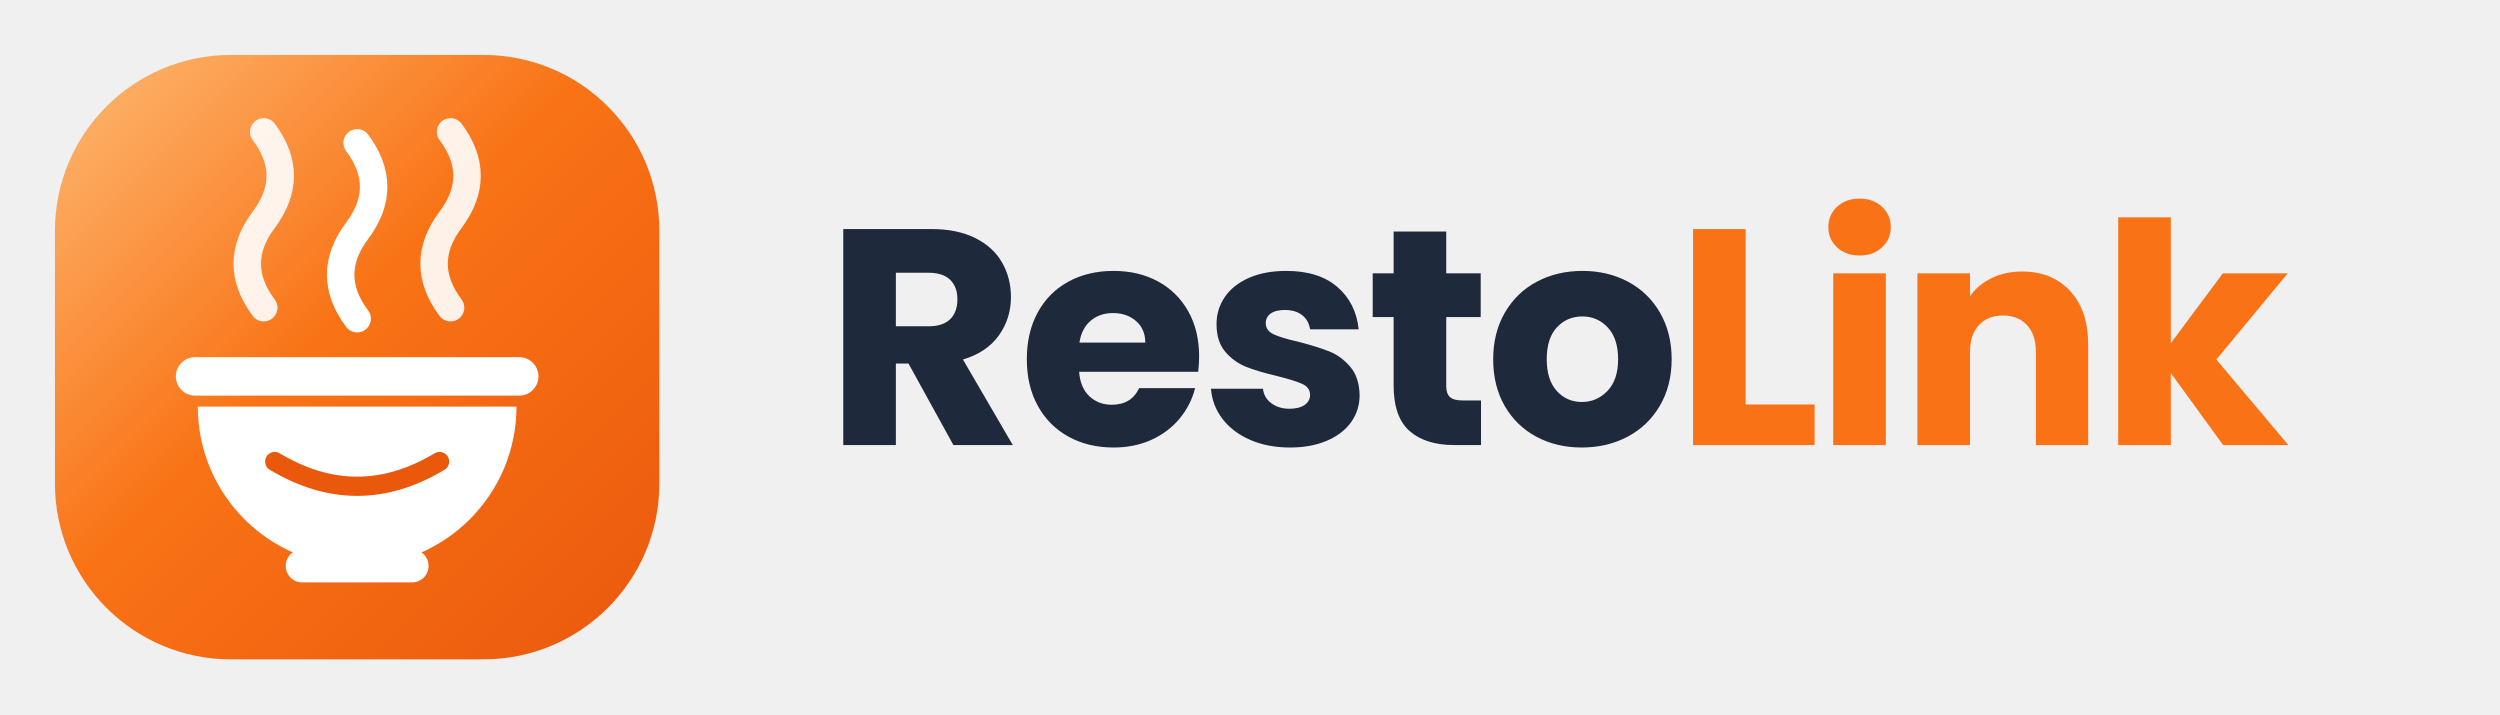
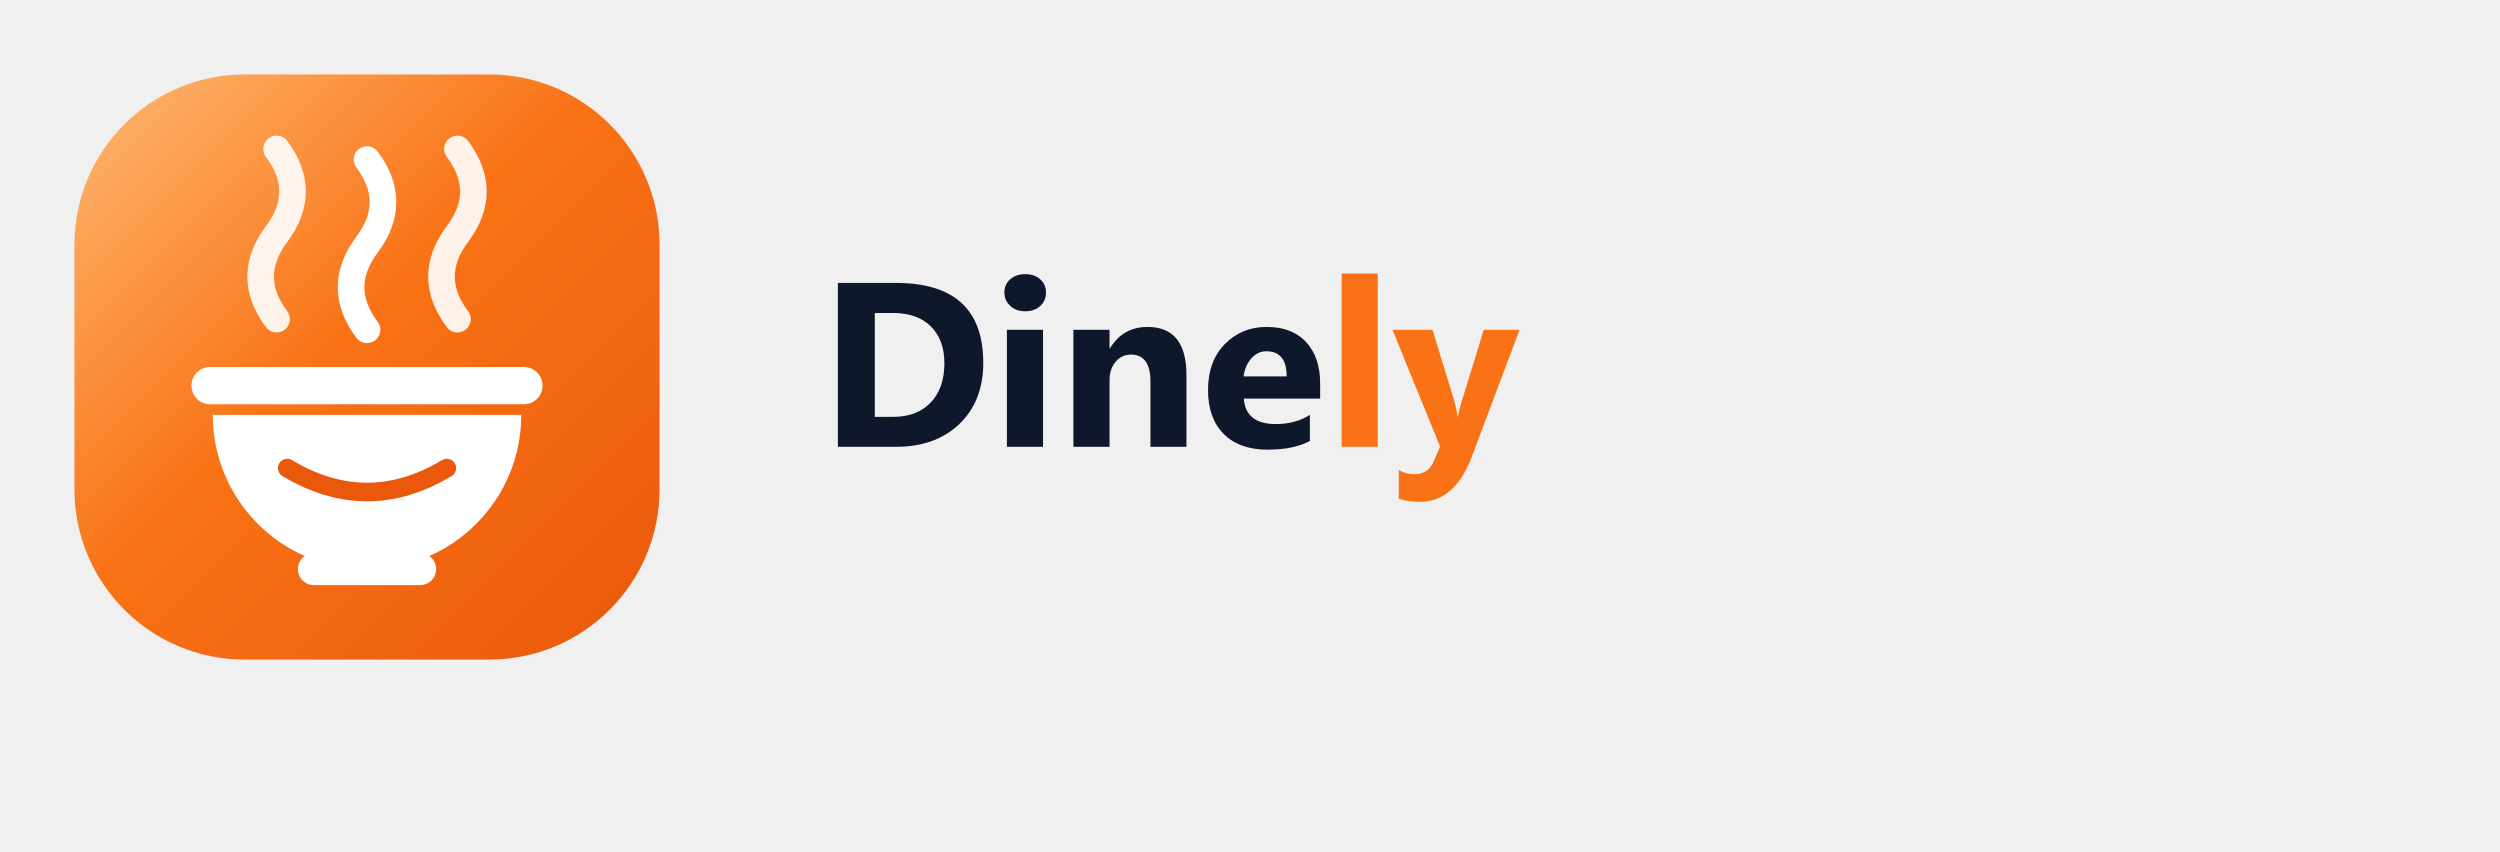
- <svg xmlns="http://www.w3.org/2000/svg" viewBox="-10 -10 455 130" width="455" height="130">
+ <svg xmlns="http://www.w3.org/2000/svg" viewBox="-14 -14 470 160" width="470" height="160">
  <defs>
    <linearGradient id="og" x1="0" y1="0" x2="1" y2="1">
      <stop offset="0" stop-color="#FDBA74" />
      <stop offset="0.45" stop-color="#F97316" />
      <stop offset="1" stop-color="#EA580C" />
    </linearGradient>
  </defs>
  <g>
    <rect width="110" height="110" rx="32" fill="url(#og)" />
    <path d="M38 46 Q32 38 38 30 Q44 22 38 14" fill="none" stroke="#fff" stroke-width="5" stroke-linecap="round" opacity="0.9" />
    <path d="M55 48 Q49 40 55 32 Q61 24 55 16" fill="none" stroke="#fff" stroke-width="5" stroke-linecap="round" />
    <path d="M72 46 Q66 38 72 30 Q78 22 72 14" fill="none" stroke="#fff" stroke-width="5" stroke-linecap="round" opacity="0.9" />
    <rect x="22" y="55" width="66" height="7" rx="3.5" fill="#fff" />
    <path d="M26 64 H84 A29 29 0 0 1 26 64 Z" fill="#fff" />
    <rect x="42" y="90" width="26" height="6" rx="3" fill="#fff" />
    <path d="M40 74 Q55 83 70 74" fill="none" stroke="#EA580C" stroke-width="3.5" stroke-linecap="round" />
  </g>
-   <path transform="translate(140,71)" d="M23.52 0.0 15.344 -14.84H13.048V0.0H3.472V-39.312H19.544Q24.192 -39.312 27.468 -37.688Q30.744 -36.064 32.368 -33.236Q33.992 -30.408 33.992 -26.936Q33.992 -23.016 31.78 -19.936Q29.568 -16.856 25.256 -15.568L34.328 0.0ZM13.048 -21.616H18.984Q21.616 -21.616 22.932 -22.904Q24.248 -24.192 24.248 -26.544Q24.248 -28.784 22.932 -30.072Q21.616 -31.36 18.984 -31.36H13.048Z M68.072 -13.328H46.4Q46.624 -10.416 48.276 -8.876Q49.928 -7.336 52.336 -7.336Q55.92 -7.336 57.32 -10.36H67.512Q66.728 -7.28 64.684 -4.816Q62.64 -2.352 59.56 -0.952Q56.48 0.448 52.672 0.448Q48.08 0.448 44.496 -1.512Q40.912 -3.472 38.896 -7.112Q36.88 -10.752 36.88 -15.624Q36.88 -20.496 38.868 -24.136Q40.856 -27.776 44.44 -29.736Q48.024 -31.696 52.672 -31.696Q57.208 -31.696 60.736 -29.792Q64.264 -27.888 66.252 -24.36Q68.24 -20.832 68.24 -16.128Q68.24 -14.784 68.072 -13.328ZM58.44 -18.648Q58.44 -21.112 56.76 -22.568Q55.08 -24.024 52.56 -24.024Q50.152 -24.024 48.5 -22.624Q46.848 -21.224 46.456 -18.648Z M70.4 -10.248H79.864Q80.032 -8.624 81.376 -7.616Q82.72 -6.608 84.68 -6.608Q86.472 -6.608 87.452 -7.308Q88.432 -8.008 88.432 -9.128Q88.432 -10.472 87.032 -11.116Q85.632 -11.76 82.496 -12.544Q79.136 -13.328 76.896 -14.196Q74.656 -15.064 73.032 -16.94Q71.408 -18.816 71.408 -22.008Q71.408 -24.696 72.892 -26.908Q74.376 -29.12 77.26 -30.408Q80.144 -31.696 84.12 -31.696Q90.0 -31.696 93.388 -28.784Q96.776 -25.872 97.28 -21.056H88.432Q88.208 -22.68 87.004 -23.632Q85.8 -24.584 83.84 -24.584Q82.16 -24.584 81.264 -23.94Q80.368 -23.296 80.368 -22.176Q80.368 -20.832 81.796 -20.16Q83.224 -19.488 86.248 -18.816Q89.72 -17.92 91.904 -17.052Q94.088 -16.184 95.74 -14.252Q97.392 -12.32 97.448 -9.072Q97.448 -6.328 95.908 -4.172Q94.368 -2.016 91.484 -0.784Q88.6 0.448 84.792 0.448Q80.704 0.448 77.512 -0.952Q74.32 -2.352 72.472 -4.788Q70.624 -7.224 70.4 -10.248Z M119.544 -8.12V0.0H114.672Q109.464 0.0 106.552 -2.548Q103.64 -5.096 103.64 -10.864V-23.296H99.832V-31.248H103.64V-38.864H113.216V-31.248H119.488V-23.296H113.216V-10.752Q113.216 -9.352 113.888 -8.736Q114.56 -8.12 116.128 -8.12Z M121.76 -15.624Q121.76 -20.44 123.888 -24.108Q126.016 -27.776 129.712 -29.736Q133.408 -31.696 138.0 -31.696Q142.592 -31.696 146.288 -29.736Q149.984 -27.776 152.112 -24.108Q154.24 -20.44 154.24 -15.624Q154.24 -10.808 152.084 -7.14Q149.928 -3.472 146.204 -1.512Q142.48 0.448 137.888 0.448Q133.296 0.448 129.628 -1.512Q125.96 -3.472 123.86 -7.112Q121.76 -10.752 121.76 -15.624ZM144.496 -15.624Q144.496 -19.376 142.62 -21.392Q140.744 -23.408 138.0 -23.408Q135.2 -23.408 133.352 -21.42Q131.504 -19.432 131.504 -15.624Q131.504 -11.872 133.324 -9.856Q135.144 -7.84 137.888 -7.84Q140.632 -7.84 142.564 -9.856Q144.496 -11.872 144.496 -15.624Z" fill="#1E293B" />
-   <path transform="translate(140,71)" d="M167.712 -7.392H180.256V0.0H158.136V-39.312H167.712Z M182.752 -39.648Q182.752 -41.888 184.348 -43.372Q185.944 -44.856 188.464 -44.856Q190.928 -44.856 192.524 -43.372Q194.12 -41.888 194.12 -39.648Q194.12 -37.464 192.524 -35.98Q190.928 -34.496 188.464 -34.496Q185.944 -34.496 184.348 -35.98Q182.752 -37.464 182.752 -39.648ZM193.224 -31.248V0.0H183.648V-31.248Z M230.048 -18.256V0.0H220.528V-16.968Q220.528 -20.104 218.904 -21.84Q217.28 -23.576 214.536 -23.576Q211.792 -23.576 210.168 -21.84Q208.544 -20.104 208.544 -16.968V0.0H198.968V-31.248H208.544V-27.104Q210.0 -29.176 212.464 -30.38Q214.928 -31.584 218.008 -31.584Q223.496 -31.584 226.772 -28.028Q230.048 -24.472 230.048 -18.256Z M254.608 0.0 245.088 -13.104V0.0H235.512V-41.44H245.088V-18.536L254.552 -31.248H266.368L253.376 -15.568L266.48 0.0Z" fill="#F97316" />
+   <path d="M143.523 70.000V39.191H154.438Q170.852 39.191 170.852 54.209Q170.852 61.406 166.372 65.703Q161.893 70.000 154.438 70.000ZM150.463 44.842V64.371H153.900Q158.412 64.371 160.979 61.664Q163.547 58.957 163.547 54.295Q163.547 49.891 161.001 47.366Q158.455 44.842 153.857 44.842Z M178.736 44.520Q177.018 44.520 175.922 43.499Q174.826 42.479 174.826 40.996Q174.826 39.471 175.922 38.504Q177.018 37.537 178.736 37.537Q180.477 37.537 181.562 38.504Q182.646 39.471 182.646 40.996Q182.646 42.543 181.562 43.531Q180.477 44.520 178.736 44.520ZM182.088 70.000H175.299V48.000H182.088Z M209.051 70.000H202.283V57.775Q202.283 52.662 198.631 52.662Q196.869 52.662 195.730 54.016Q194.592 55.369 194.592 57.453V70.000H187.803V48.000H194.592V51.480H194.678Q197.105 47.463 201.746 47.463Q209.051 47.463 209.051 56.529Z M234.188 60.934H219.836Q220.180 65.725 225.873 65.725Q229.504 65.725 232.254 64.006V68.904Q229.203 70.537 224.326 70.537Q218.998 70.537 216.055 67.583Q213.111 64.629 213.111 59.344Q213.111 53.865 216.291 50.664Q219.471 47.463 224.111 47.463Q228.924 47.463 231.556 50.320Q234.188 53.178 234.188 58.076ZM227.893 56.766Q227.893 52.039 224.068 52.039Q222.436 52.039 221.243 53.393Q220.051 54.746 219.793 56.766Z" fill="#0F172A" />
+   <path d="M245.016 70.000H238.227V37.430H245.016Z M271.678 48.000 262.740 71.762Q259.518 80.334 253.029 80.334Q250.559 80.334 248.969 79.775V74.361Q250.322 75.156 251.912 75.156Q254.533 75.156 255.564 72.686L256.725 69.957L247.787 48.000H255.307L259.410 61.385Q259.797 62.631 260.012 64.328H260.098Q260.291 63.082 260.807 61.428L264.953 48.000Z" fill="#F97316" />
</svg>
